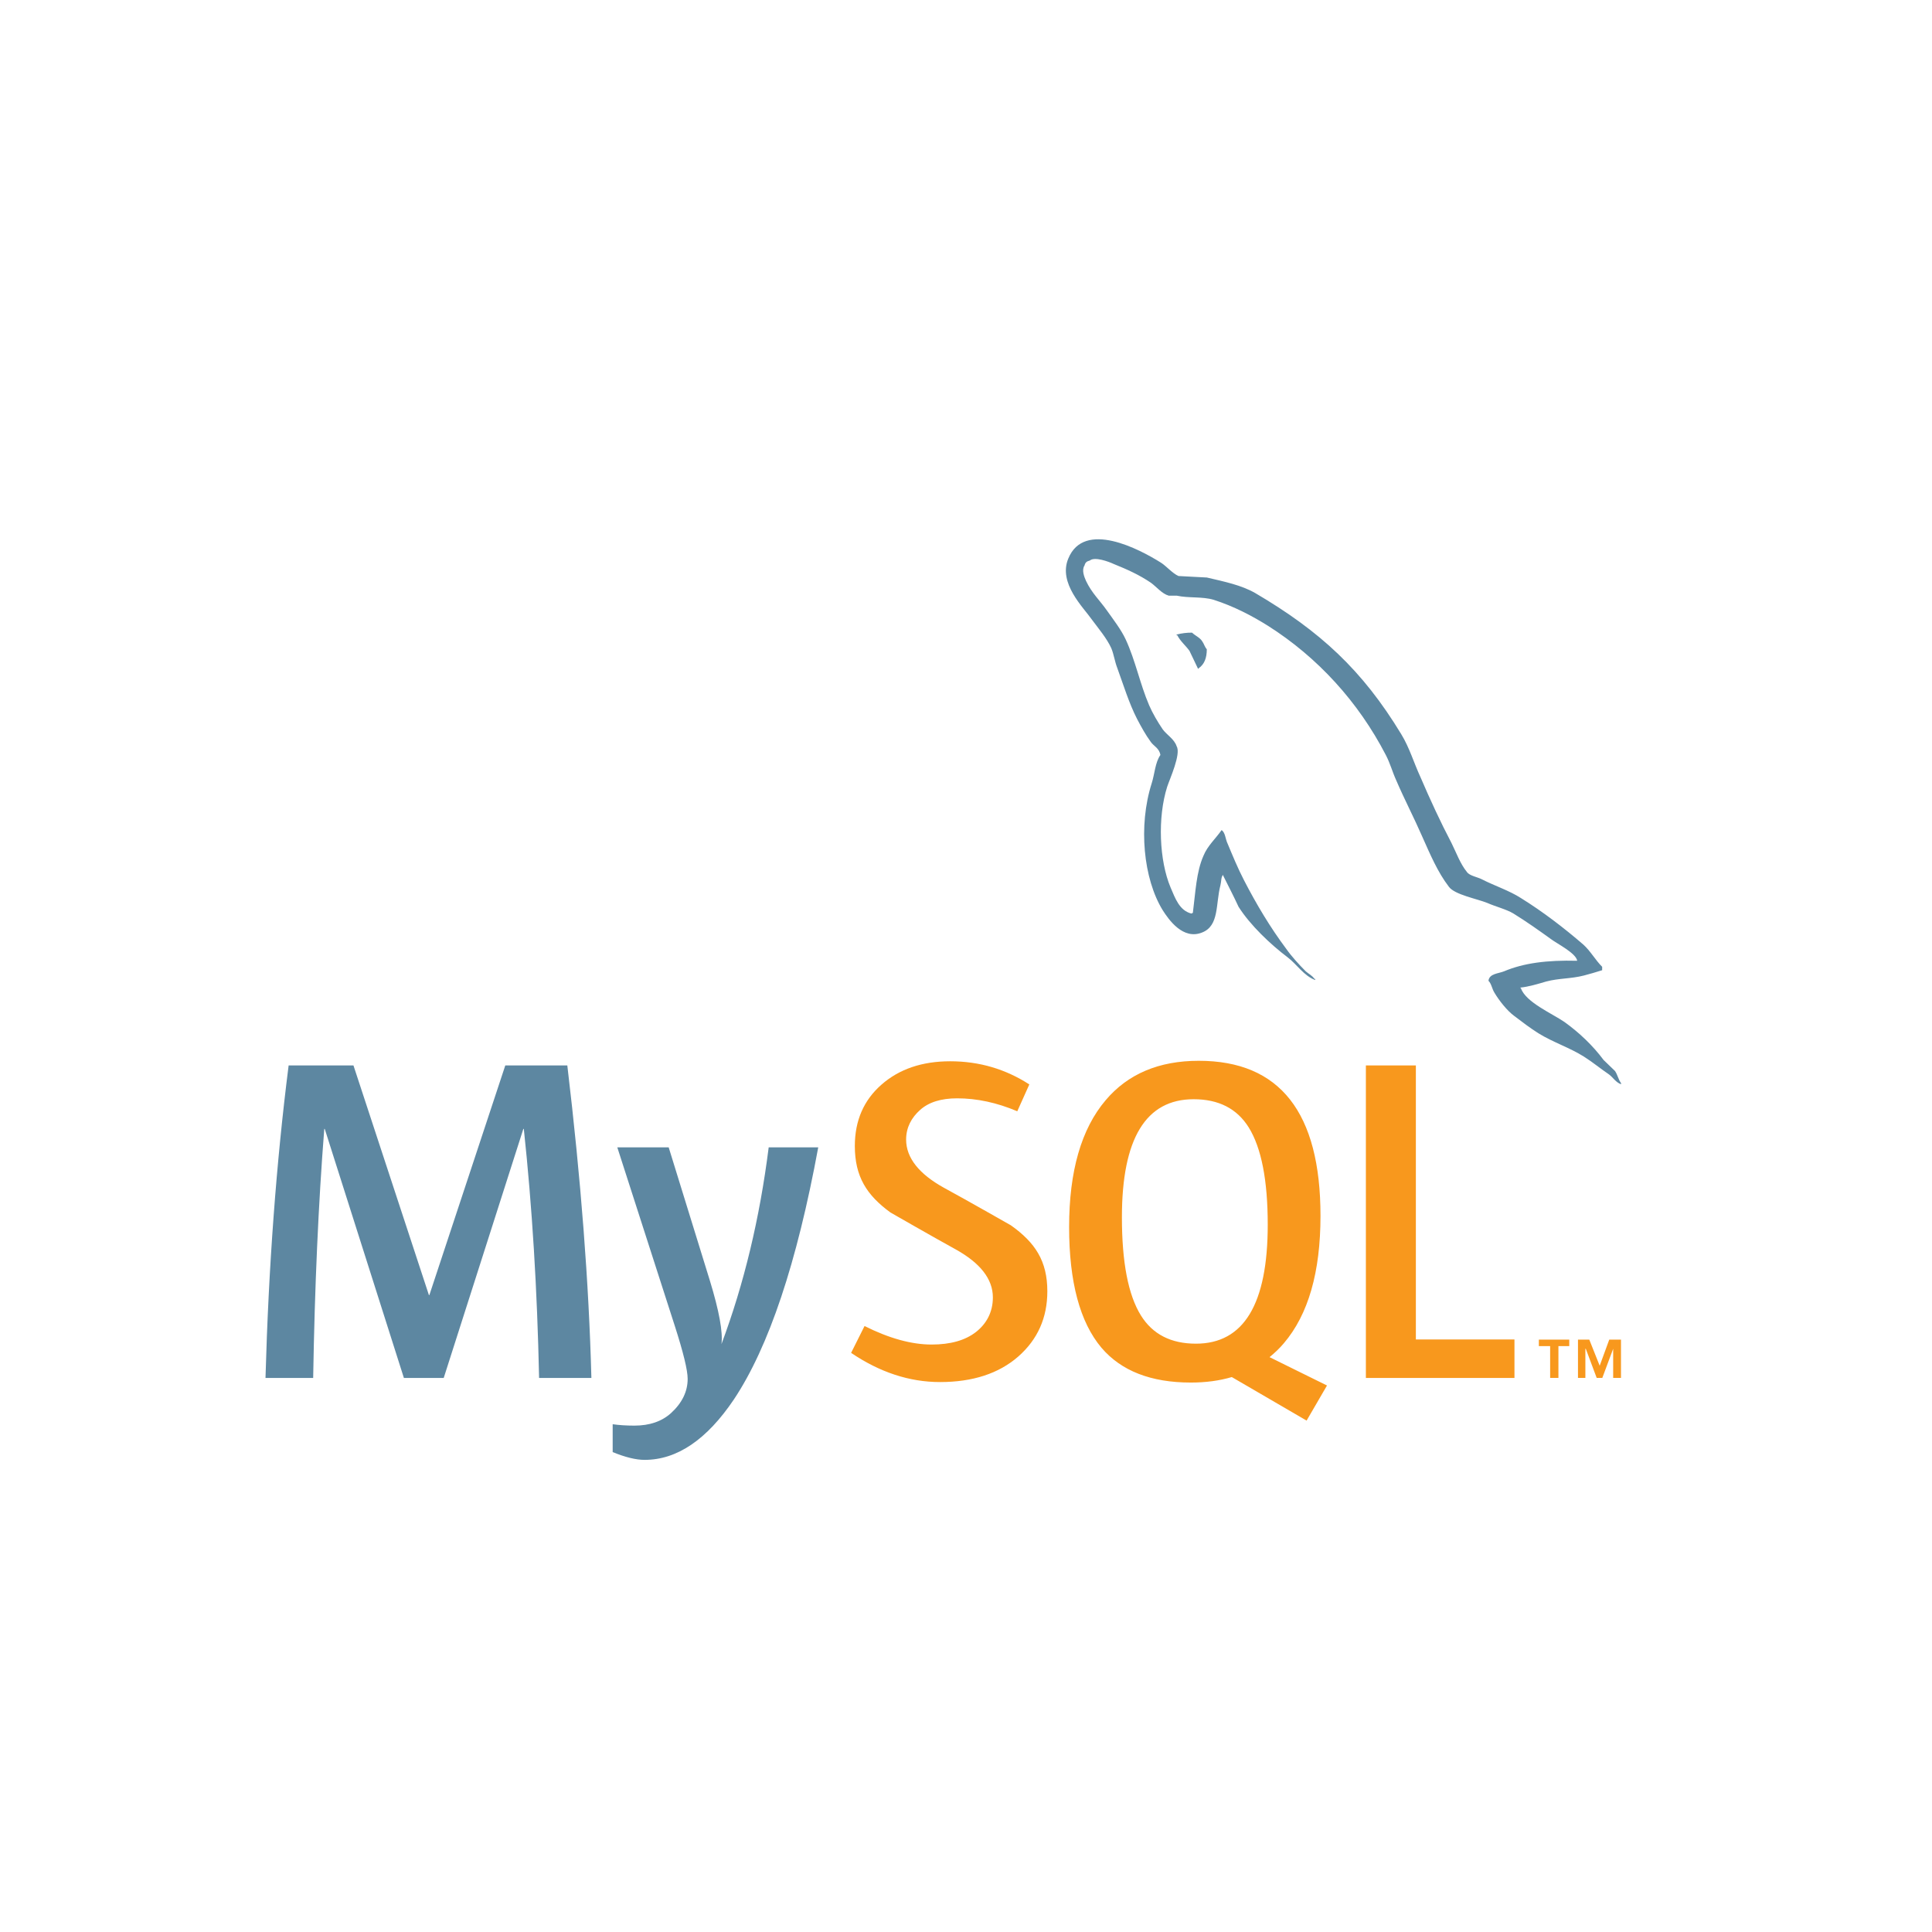
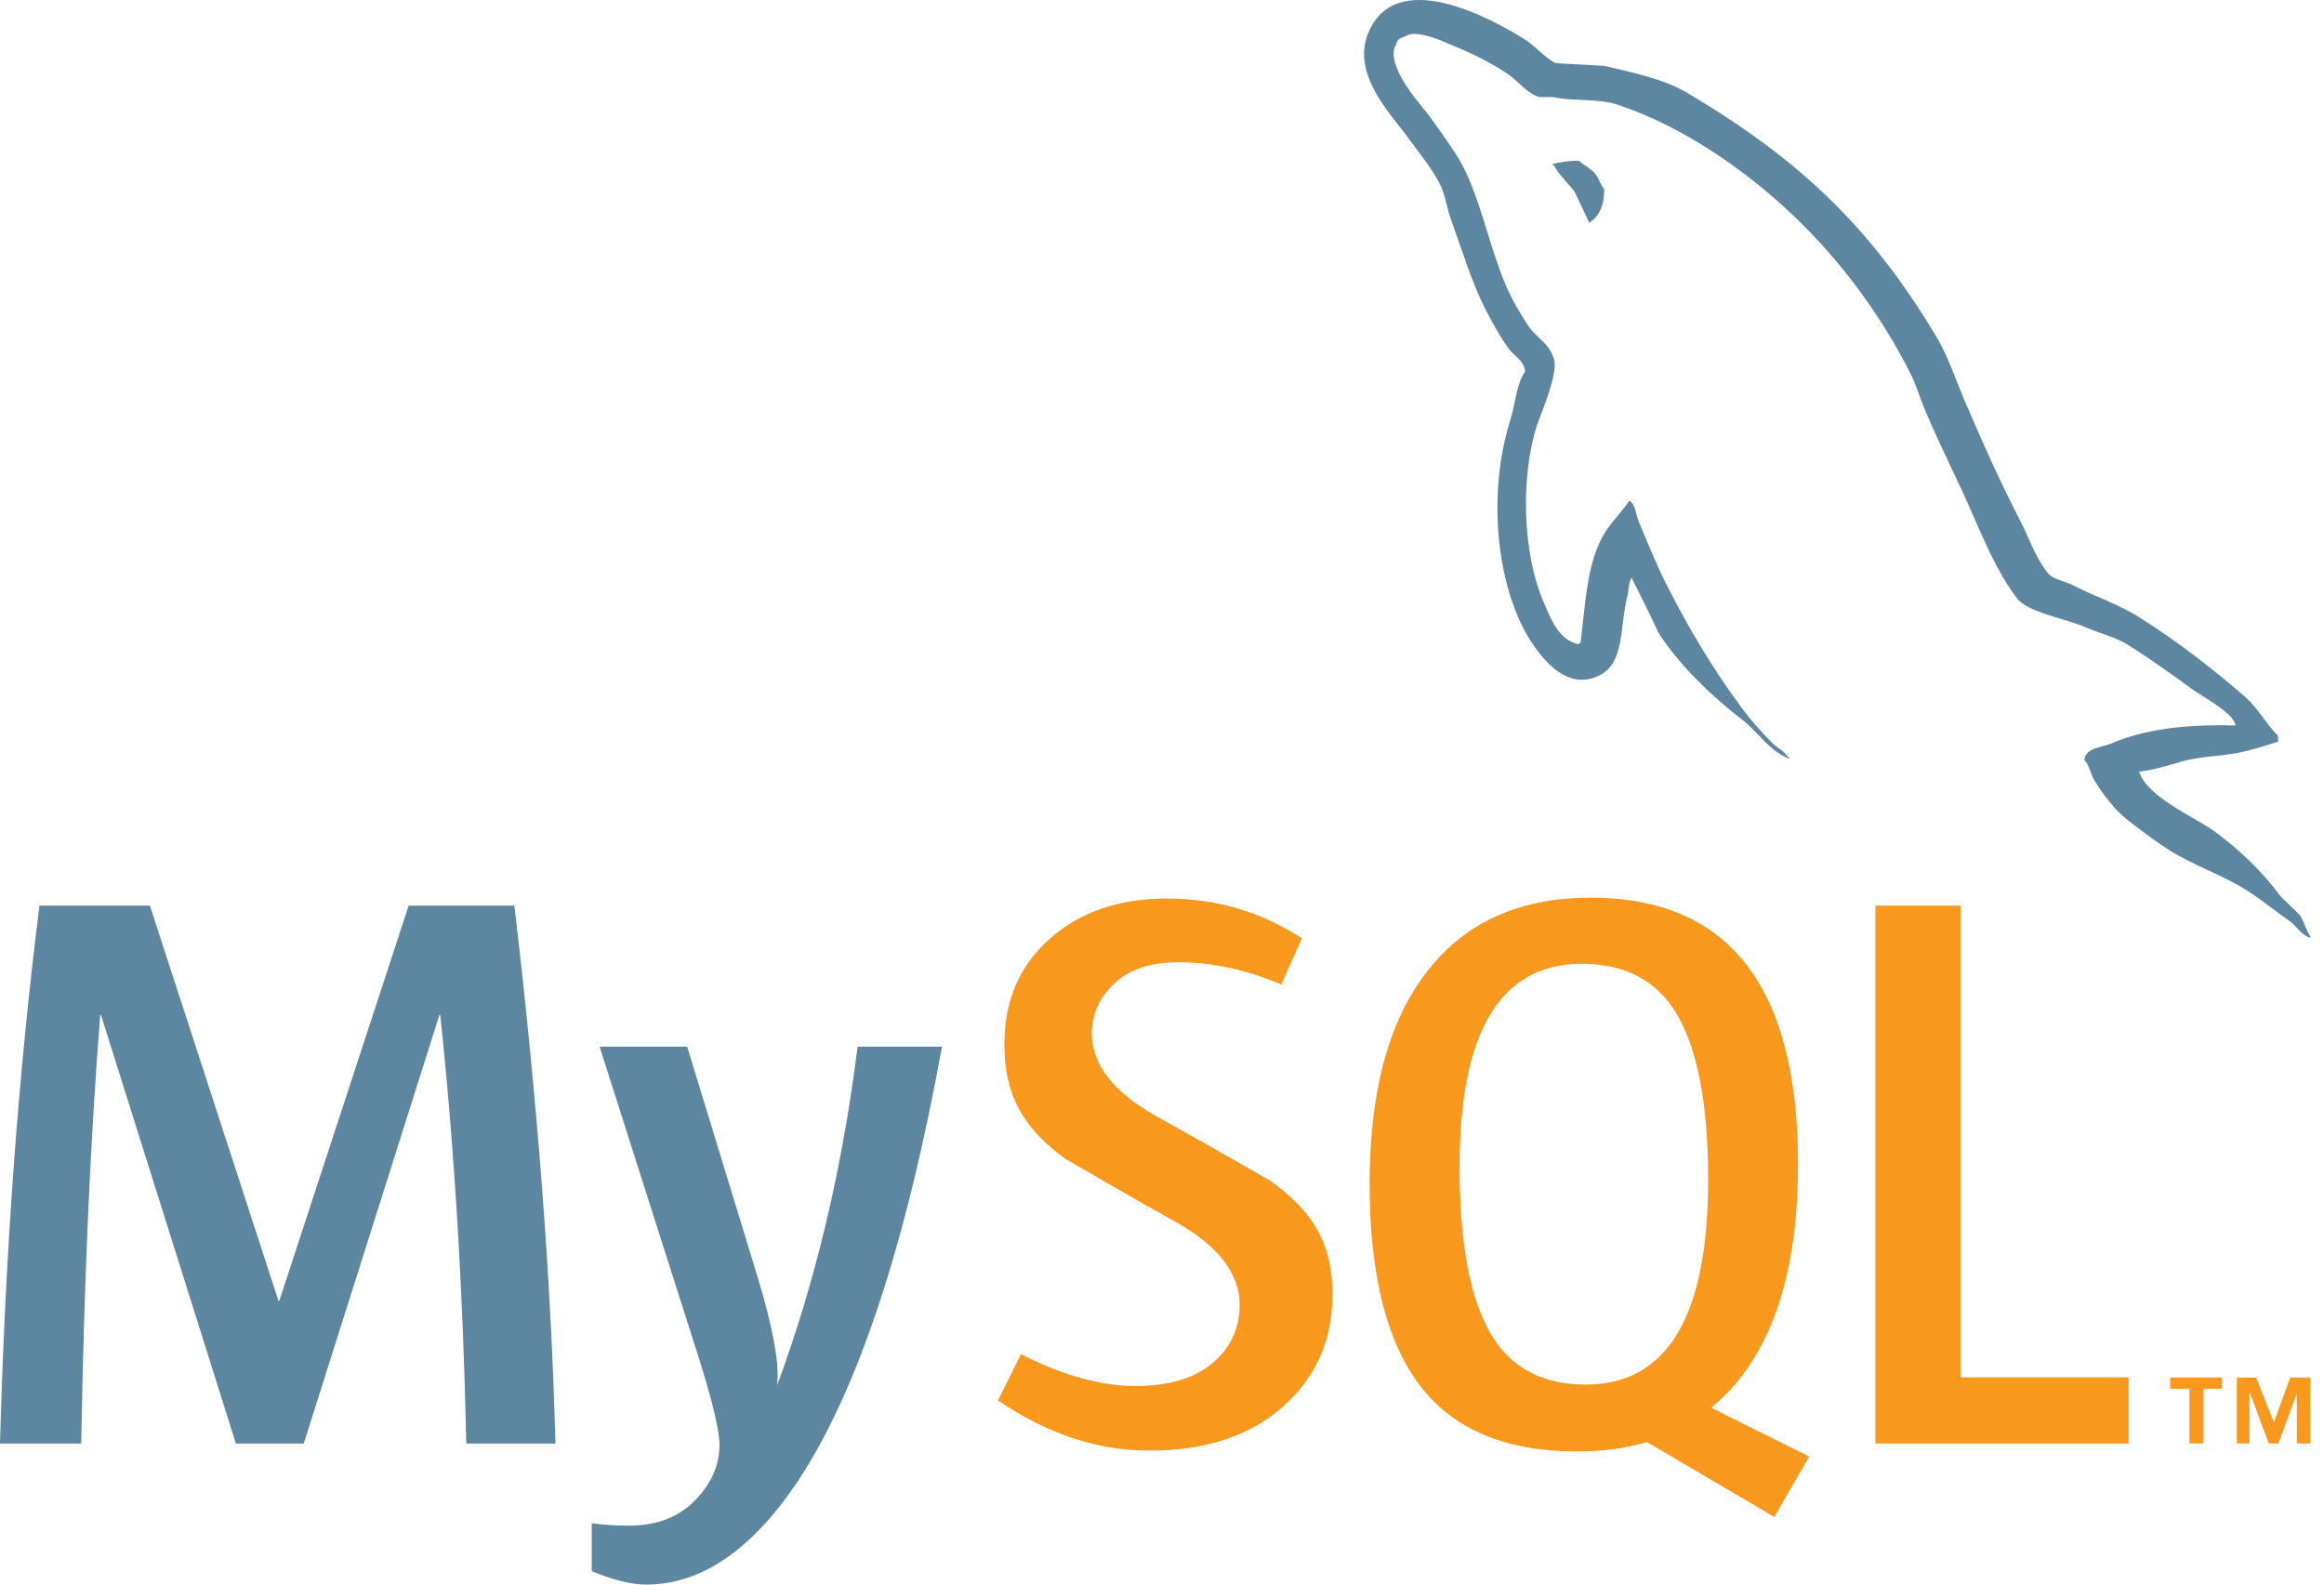
- <svg xmlns="http://www.w3.org/2000/svg" width="256px" height="256px" viewBox="-18.458 -22.75 191.151 191.151" fill="#000000">
-   <g id="SVGRepo_bgCarrier" stroke-width="0" />
-   <g id="SVGRepo_tracerCarrier" stroke-linecap="round" stroke-linejoin="round" stroke="#CCCCCC" stroke-width="1.912" />
-   <g id="SVGRepo_iconCarrier">
-     <path d="M-18.458 6.58h191.151v132.49H-18.458V6.58z" fill="none" />
-     <path d="M40.054 113.583h-5.175c-.183-8.735-.687-16.947-1.511-24.642h-.046l-7.879 24.642h-3.94l-7.832-24.642h-.045c-.581 7.388-.947 15.602-1.099 24.642H7.81c.304-10.993 1.068-21.299 2.289-30.919h6.414l7.465 22.719h.046l7.511-22.719h6.137c1.344 11.268 2.138 21.575 2.382 30.919M62.497 90.771c-2.107 11.434-4.887 19.742-8.337 24.928-2.688 3.992-5.633 5.99-8.84 5.99-.855 0-1.91-.258-3.16-.77v-2.757c.611.088 1.328.138 2.152.138 1.498 0 2.702-.412 3.62-1.238 1.098-1.006 1.647-2.137 1.647-3.388 0-.858-.428-2.612-1.282-5.268L42.618 90.77h5.084l4.076 13.19c.916 2.995 1.298 5.086 1.145 6.277 2.229-5.953 3.786-12.444 4.673-19.468h4.901v.002z" fill="#5d87a1" />
-     <path d="M131.382 113.583h-14.7V82.664h4.945v27.113h9.755v3.806zM112.834 114.33l-5.684-2.805c.504-.414.986-.862 1.42-1.381 2.416-2.838 3.621-7.035 3.621-12.594 0-10.229-4.014-15.346-12.045-15.346-3.938 0-7.01 1.298-9.207 3.895-2.414 2.84-3.619 7.022-3.619 12.551 0 5.435 1.068 9.422 3.205 11.951 1.955 2.291 4.902 3.438 8.843 3.438 1.47 0 2.819-.18 4.048-.543l7.4 4.308 2.018-3.474zm-18.413-6.934c-1.252-2.014-1.878-5.248-1.878-9.707 0-7.785 2.365-11.682 7.1-11.682 2.475 0 4.289.932 5.449 2.792 1.25 2.017 1.879 5.222 1.879 9.619 0 7.849-2.367 11.774-7.099 11.774-2.476.001-4.29-.928-5.451-2.796M85.165 105.013c0 2.622-.962 4.773-2.884 6.458-1.924 1.678-4.504 2.519-7.737 2.519-3.024 0-5.956-.966-8.794-2.888l1.329-2.655c2.442 1.223 4.653 1.831 6.638 1.831 1.863 0 3.319-.413 4.375-1.232 1.055-.822 1.684-1.975 1.684-3.433 0-1.837-1.281-3.407-3.631-4.722-2.167-1.19-6.501-3.678-6.501-3.678-2.349-1.712-3.525-3.55-3.525-6.578 0-2.506.877-4.529 2.632-6.068 1.757-1.545 4.024-2.315 6.803-2.315 2.87 0 5.479.769 7.829 2.291l-1.192 2.656c-2.01-.854-3.994-1.281-5.951-1.281-1.585 0-2.809.381-3.66 1.146-.858.762-1.387 1.737-1.387 2.933 0 1.828 1.308 3.418 3.722 4.759 2.196 1.192 6.638 3.723 6.638 3.723 2.409 1.709 3.612 3.53 3.612 6.534" fill="#f8981d" />
-     <path d="M137.59 72.308c-2.99-.076-5.305.225-7.248 1.047-.561.224-1.453.224-1.531.933.303.3.338.784.601 1.198.448.747 1.229 1.752 1.942 2.276.783.6 1.569 1.194 2.393 1.717 1.453.899 3.1 1.422 4.516 2.318.825.521 1.645 1.195 2.471 1.756.406.299.666.784 1.193.971v-.114c-.264-.336-.339-.822-.598-1.196l-1.122-1.082c-1.084-1.456-2.431-2.727-3.884-3.771-1.196-.824-3.812-1.944-4.297-3.322l-.076-.076c.822-.077 1.797-.375 2.578-.604 1.271-.335 2.43-.259 3.734-.594.6-.15 1.195-.338 1.797-.523v-.337c-.676-.673-1.158-1.567-1.869-2.203-1.902-1.643-3.998-3.25-6.164-4.595-1.16-.749-2.652-1.231-3.887-1.868-.445-.225-1.195-.336-1.457-.71-.67-.822-1.047-1.904-1.533-2.877-1.08-2.053-2.129-4.331-3.061-6.502-.674-1.456-1.084-2.91-1.906-4.257-3.85-6.35-8.031-10.196-14.457-13.971-1.381-.786-3.024-1.121-4.779-1.533l-2.803-.148c-.598-.262-1.197-.973-1.719-1.309-2.132-1.344-7.621-4.257-9.189-.411-1.01 2.431 1.494 4.821 2.354 6.054.635.856 1.458 1.83 1.902 2.802.263.635.337 1.309.6 1.98.598 1.644 1.157 3.473 1.943 5.007.41.782.857 1.604 1.381 2.312.3.414.822.597.936 1.272-.521.744-.562 1.867-.861 2.801-1.344 4.221-.819 9.45 1.086 12.552.596.934 2.018 2.99 3.92 2.202 1.684-.672 1.311-2.801 1.795-4.668.111-.451.038-.747.262-1.043v.073c.521 1.045 1.047 2.052 1.53 3.1 1.159 1.829 3.177 3.735 4.858 5.002.895.676 1.604 1.832 2.725 2.245V74.1h-.074c-.227-.335-.559-.485-.857-.745-.674-.673-1.42-1.495-1.943-2.241-1.566-2.093-2.952-4.41-4.182-6.801-.602-1.16-1.121-2.428-1.606-3.586-.226-.447-.226-1.121-.601-1.346-.562.821-1.381 1.532-1.791 2.538-.711 1.609-.785 3.588-1.049 5.646l-.147.072c-1.19-.299-1.604-1.53-2.056-2.575-1.119-2.654-1.307-6.914-.336-9.976.26-.783 1.385-3.249.936-3.995-.225-.715-.973-1.122-1.383-1.685-.482-.708-1.01-1.604-1.346-2.39-.896-2.091-1.347-4.408-2.312-6.498-.451-.974-1.234-1.982-1.868-2.879-.712-1.008-1.495-1.718-2.058-2.913-.186-.411-.447-1.083-.148-1.53.073-.3.225-.412.523-.487.484-.409 1.867.111 2.352.336 1.385.56 2.543 1.083 3.699 1.867.523.375 1.084 1.085 1.755 1.272h.786c1.193.26 2.538.072 3.661.41 1.979.636 3.772 1.569 5.38 2.576 4.893 3.103 8.928 7.512 11.652 12.778.447.858.637 1.644 1.045 2.539.787 1.832 1.76 3.7 2.541 5.493.785 1.755 1.533 3.547 2.654 5.005.559.784 2.805 1.195 3.812 1.606.745.335 1.905.633 2.577 1.044 1.271.783 2.537 1.682 3.732 2.543.595.448 2.465 1.382 2.576 2.13M99.484 39.844a5.82 5.82 0 0 0-1.529.188v.075h.072c.301.597.824 1.011 1.197 1.532.301.599.562 1.193.857 1.791l.072-.074c.527-.373.789-.971.789-1.868-.227-.264-.262-.522-.451-.784-.22-.374-.705-.56-1.007-.86" fill="#5d87a1" />
-     <path d="M141.148 113.578h.774v-3.788h-1.161l-.947 2.585-1.029-2.585h-1.118v3.788h.731v-2.882h.041l1.078 2.882h.557l1.074-2.882v2.882zm-6.235 0h.819v-3.146h1.072v-.643h-3.008v.643h1.115l.002 3.146z" fill="#f8981d" />
-   </g>
+ <svg xmlns="http://www.w3.org/2000/svg" width="44" height="30" viewBox="0 0 44 30" fill="none">
+   <path d="M10.516 27.33H8.828C8.768 24.453 8.604 21.748 8.335 19.214H8.32L5.751 27.33H4.466L1.911 19.214H1.897C1.707 21.647 1.588 24.353 1.538 27.33H0C0.099 23.709 0.348 20.315 0.747 17.146H2.838L5.273 24.629H5.288L7.737 17.146H9.739C10.177 20.858 10.436 24.253 10.516 27.33ZM17.835 19.817C17.148 23.583 16.241 26.319 15.116 28.027C14.239 29.342 13.279 30 12.233 30C11.954 30 11.61 29.915 11.203 29.746V28.838C11.402 28.867 11.636 28.884 11.904 28.884C12.393 28.884 12.786 28.748 13.085 28.476C13.443 28.145 13.622 27.772 13.622 27.36C13.622 27.078 13.483 26.5 13.204 25.625L11.352 19.816H13.01L14.339 24.161C14.638 25.147 14.763 25.836 14.713 26.228C15.44 24.267 15.947 22.129 16.237 19.816H17.835V19.817Z" fill="#5D87A1" />
+   <path d="M40.301 27.33H35.507V17.146H37.119V26.076H40.301V27.33ZM34.252 27.576L32.398 26.652C32.562 26.516 32.719 26.368 32.861 26.197C33.649 25.263 34.042 23.88 34.042 22.049C34.042 18.68 32.733 16.995 30.114 16.995C28.829 16.995 27.827 17.422 27.111 18.278C26.324 19.213 25.931 20.59 25.931 22.412C25.931 24.202 26.279 25.515 26.976 26.348C27.613 27.102 28.575 27.48 29.86 27.48C30.339 27.48 30.779 27.421 31.18 27.301L33.593 28.72L34.252 27.576ZM28.247 25.292C27.838 24.629 27.634 23.564 27.634 22.095C27.634 19.531 28.405 18.247 29.95 18.247C30.757 18.247 31.348 18.554 31.727 19.167C32.134 19.831 32.34 20.887 32.34 22.335C32.34 24.92 31.567 26.213 30.024 26.213C29.217 26.213 28.625 25.907 28.247 25.292ZM25.228 24.507C25.228 25.371 24.914 26.079 24.287 26.634C23.66 27.187 22.818 27.464 21.764 27.464C20.778 27.464 19.822 27.146 18.896 26.513L19.329 25.638C20.126 26.041 20.847 26.241 21.494 26.241C22.102 26.241 22.577 26.105 22.921 25.836C23.265 25.565 23.47 25.185 23.47 24.705C23.47 24.1 23.052 23.583 22.286 23.15C21.579 22.758 20.166 21.938 20.166 21.938C19.4 21.374 19.016 20.769 19.016 19.772C19.016 18.946 19.302 18.28 19.875 17.773C20.448 17.264 21.187 17.011 22.093 17.011C23.029 17.011 23.88 17.264 24.647 17.765L24.258 18.64C23.602 18.359 22.955 18.218 22.317 18.218C21.8 18.218 21.401 18.343 21.123 18.596C20.844 18.846 20.671 19.168 20.671 19.561C20.671 20.164 21.098 20.687 21.885 21.129C22.601 21.522 24.05 22.355 24.05 22.355C24.835 22.918 25.228 23.518 25.228 24.507Z" fill="#F8981D" />
+   <path d="M42.325 13.735C41.35 13.71 40.595 13.809 39.962 14.08C39.779 14.154 39.488 14.154 39.462 14.388C39.561 14.486 39.572 14.646 39.658 14.782C39.804 15.028 40.059 15.359 40.291 15.532C40.547 15.729 40.803 15.925 41.072 16.097C41.546 16.393 42.083 16.566 42.545 16.861C42.814 17.032 43.081 17.254 43.351 17.439C43.483 17.538 43.568 17.697 43.74 17.759V17.721C43.654 17.611 43.629 17.451 43.545 17.328L43.179 16.971C42.825 16.492 42.386 16.073 41.912 15.729C41.522 15.458 40.669 15.089 40.511 14.635L40.486 14.61C40.754 14.585 41.072 14.486 41.327 14.411C41.741 14.301 42.119 14.326 42.544 14.215C42.74 14.166 42.934 14.104 43.13 14.043V13.932C42.91 13.71 42.753 13.416 42.521 13.206C41.901 12.665 41.217 12.136 40.511 11.693C40.132 11.446 39.646 11.287 39.243 11.078C39.098 11.004 38.853 10.967 38.768 10.844C38.549 10.573 38.426 10.217 38.268 9.896C37.916 9.22 37.574 8.47 37.27 7.755C37.05 7.275 36.916 6.796 36.648 6.353C35.392 4.261 34.029 2.994 31.933 1.751C31.483 1.492 30.947 1.382 30.375 1.246L29.46 1.197C29.265 1.111 29.07 0.877 28.9 0.766C28.204 0.323 26.414 -0.636 25.903 0.631C25.573 1.431 26.39 2.219 26.671 2.625C26.878 2.907 27.146 3.228 27.291 3.548C27.377 3.757 27.401 3.979 27.487 4.2C27.682 4.741 27.864 5.344 28.12 5.849C28.254 6.107 28.4 6.377 28.571 6.61C28.669 6.747 28.839 6.807 28.876 7.029C28.706 7.274 28.693 7.644 28.595 7.952C28.157 9.342 28.328 11.065 28.949 12.086C29.144 12.394 29.608 13.071 30.228 12.812C30.777 12.59 30.655 11.889 30.813 11.274C30.849 11.126 30.826 11.028 30.899 10.931V10.954C31.069 11.299 31.24 11.63 31.398 11.976C31.776 12.578 32.434 13.206 32.982 13.623C33.274 13.846 33.505 14.226 33.871 14.363V14.326H33.846C33.773 14.215 33.664 14.166 33.567 14.08C33.347 13.859 33.104 13.588 32.933 13.342C32.423 12.653 31.971 11.89 31.57 11.102C31.373 10.72 31.204 10.302 31.046 9.921C30.972 9.774 30.972 9.552 30.85 9.478C30.666 9.748 30.399 9.982 30.266 10.314C30.034 10.844 30.01 11.495 29.924 12.173L29.875 12.197C29.488 12.098 29.352 11.693 29.205 11.349C28.84 10.475 28.779 9.072 29.095 8.063C29.18 7.805 29.547 6.993 29.401 6.747C29.327 6.512 29.083 6.378 28.95 6.192C28.793 5.959 28.62 5.664 28.511 5.405C28.218 4.716 28.071 3.953 27.757 3.265C27.61 2.944 27.354 2.612 27.148 2.316C26.915 1.984 26.66 1.751 26.476 1.357C26.416 1.222 26.331 1 26.428 0.853C26.452 0.754 26.501 0.717 26.599 0.693C26.756 0.558 27.207 0.729 27.366 0.803C27.817 0.988 28.195 1.16 28.572 1.418C28.743 1.542 28.925 1.776 29.144 1.837H29.401C29.79 1.923 30.228 1.861 30.595 1.972C31.24 2.182 31.825 2.489 32.349 2.821C33.945 3.843 35.261 5.295 36.149 7.029C36.295 7.312 36.357 7.571 36.49 7.866C36.747 8.469 37.064 9.084 37.319 9.675C37.575 10.253 37.819 10.843 38.184 11.323C38.367 11.582 39.099 11.717 39.428 11.852C39.671 11.963 40.049 12.061 40.268 12.196C40.683 12.454 41.095 12.75 41.485 13.034C41.679 13.181 42.289 13.489 42.325 13.735ZM29.898 3.043C29.73 3.041 29.562 3.062 29.399 3.105V3.129H29.422C29.521 3.326 29.691 3.462 29.813 3.634C29.911 3.831 29.996 4.027 30.092 4.224L30.116 4.199C30.288 4.077 30.373 3.88 30.373 3.584C30.299 3.497 30.288 3.412 30.226 3.326C30.154 3.203 29.996 3.142 29.898 3.043Z" fill="#5D87A1" />
+   <path d="M43.486 27.328H43.738V26.081H43.359L43.051 26.932L42.715 26.081H42.35V27.328H42.589V26.379H42.602L42.954 27.328H43.136L43.486 26.379V27.328ZM41.452 27.328H41.719V26.292H42.069V26.08H41.088V26.292H41.452L41.452 27.328Z" fill="#F8981D" />
</svg>
